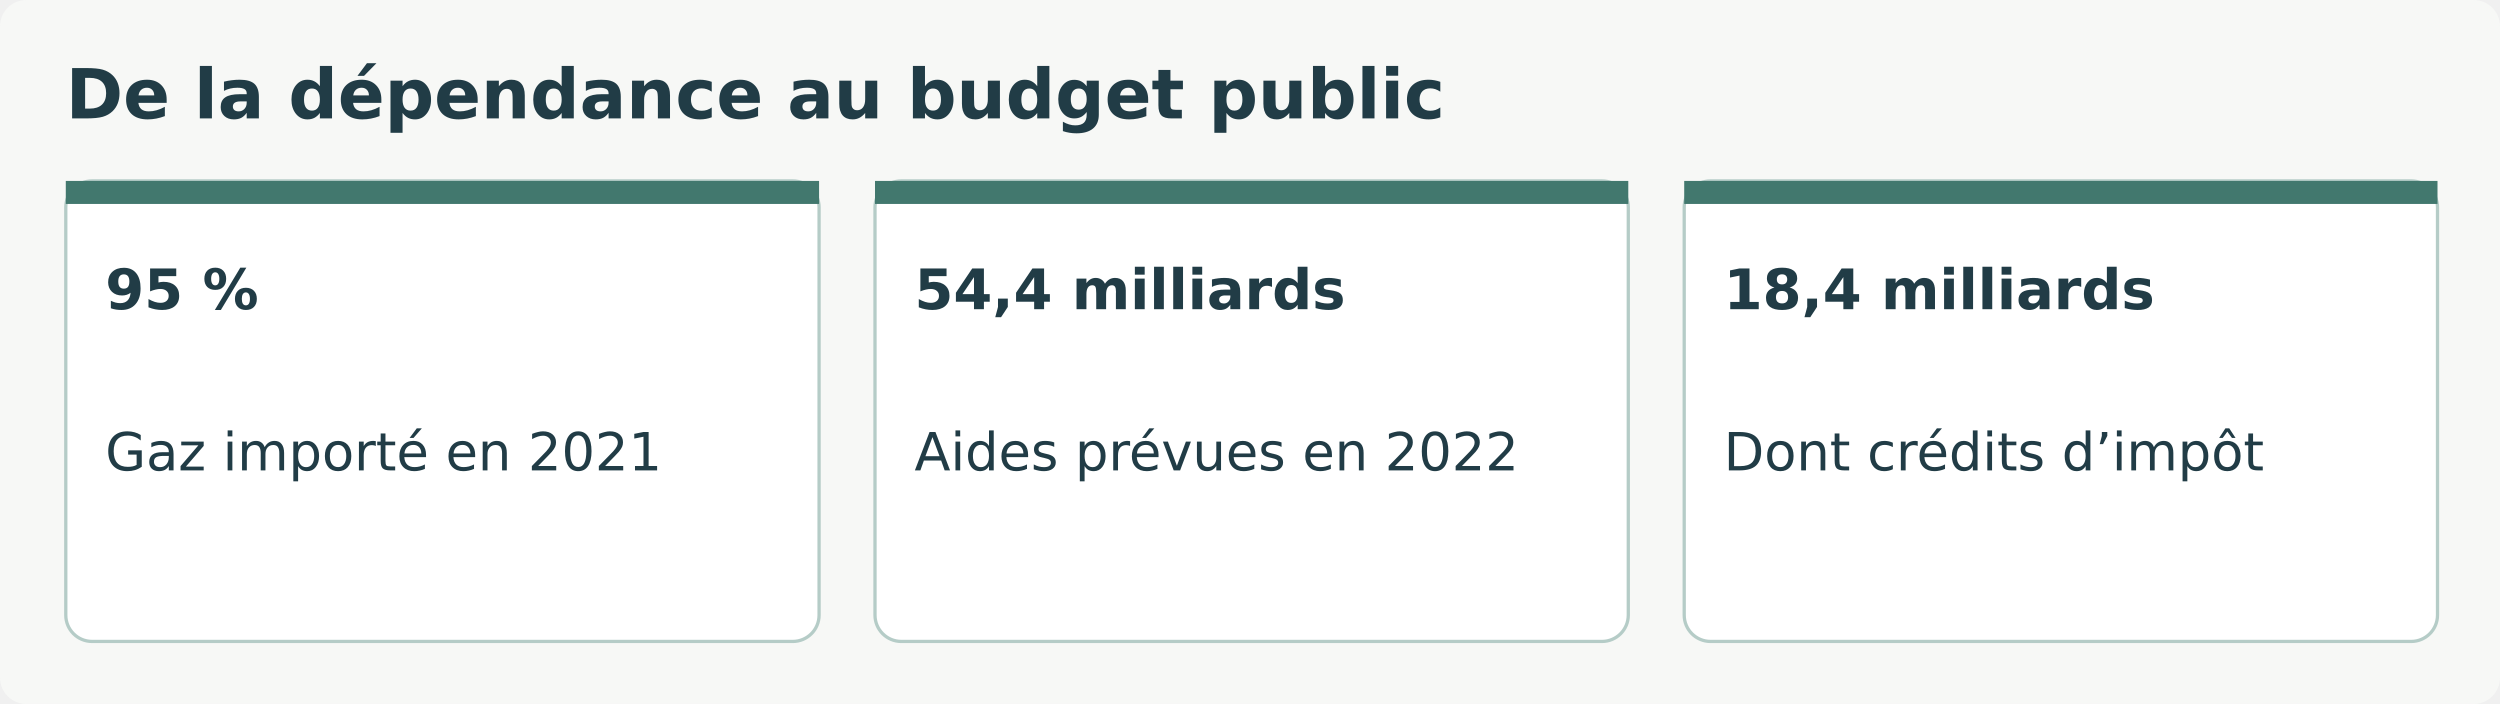
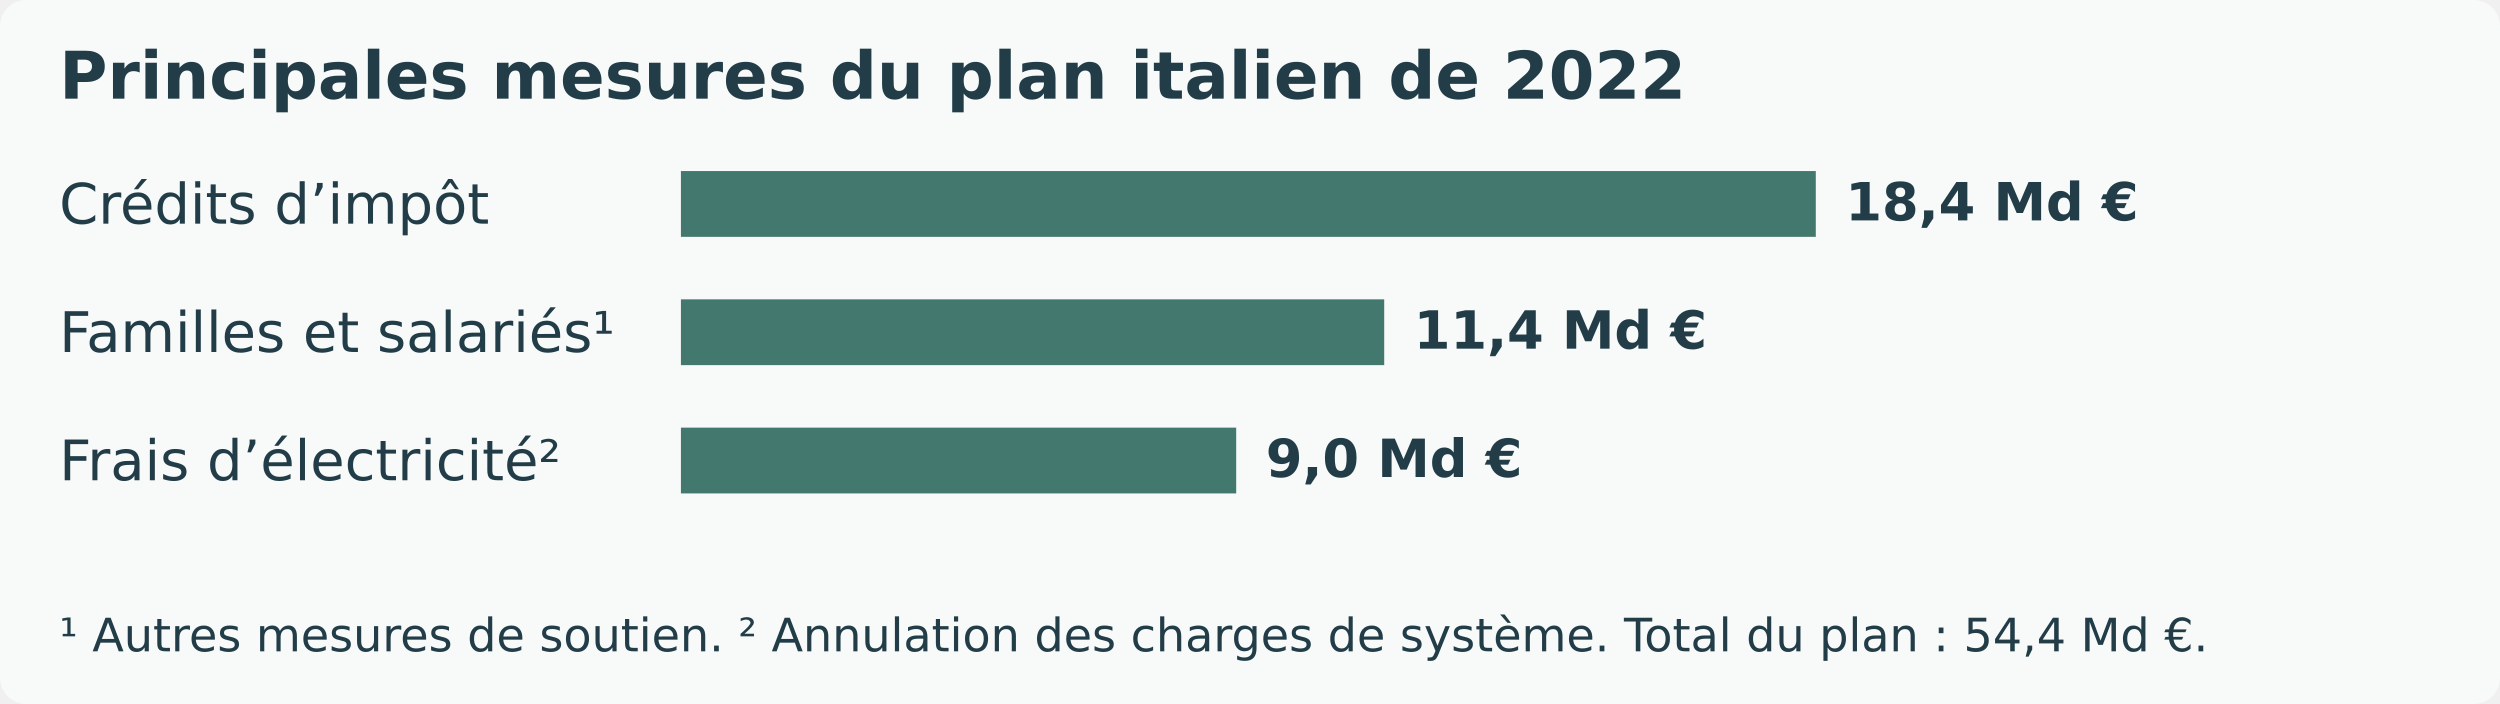
<svg xmlns="http://www.w3.org/2000/svg" width="760" height="214" viewBox="0 0 760 214">
-   <rect width="760" height="214" rx="8" fill="#f7f8f6" />
-   <text x="20" y="36" font-family="DejaVu Sans" font-weight="bold" font-size="21" fill="#213c46">De la dépendance au budget public</text>
-   <rect x="20" y="55" width="229" height="140" rx="8" fill="white" stroke="#b5ccc7" />
-   <rect x="20" y="55" width="229" height="7" fill="#42786e" />
-   <text x="32" y="94" font-family="DejaVu Sans" font-size="17" font-weight="bold" fill="#213c46">95 %</text>
-   <text x="32" y="143" font-family="DejaVu Sans" font-size="16" font-weight="normal" fill="#213c46">Gaz importé en 2021</text>
-   <rect x="266" y="55" width="229" height="140" rx="8" fill="white" stroke="#b5ccc7" />
-   <rect x="266" y="55" width="229" height="7" fill="#42786e" />
-   <text x="278" y="94" font-family="DejaVu Sans" font-size="17" font-weight="bold" fill="#213c46">54,4 milliards</text>
-   <text x="278" y="143" font-family="DejaVu Sans" font-size="16" font-weight="normal" fill="#213c46">Aides prévues en 2022</text>
-   <rect x="512" y="55" width="229" height="140" rx="8" fill="white" stroke="#b5ccc7" />
-   <rect x="512" y="55" width="229" height="7" fill="#42786e" />
-   <text x="524" y="94" font-family="DejaVu Sans" font-size="17" font-weight="bold" fill="#213c46">18,4 milliards</text>
-   <text x="524" y="143" font-family="DejaVu Sans" font-size="16" font-weight="normal" fill="#213c46">Dont crédits d’impôt</text>
+   <rect width="760" height="214" rx="8" fill="#f7faf9" />
+   <text x="18" y="30" font-family="DejaVu Sans, sans-serif" font-size="20" font-weight="700" fill="#223d48">Principales mesures du plan italien de 2022</text>
+   <text x="18" y="68" font-family="DejaVu Sans, sans-serif" font-size="17" font-weight="400" fill="#223d48">Crédits d’impôt</text>
+   <rect x="207" y="52" height="20" width="345.0" fill="#42786e" />
+   <text x="561.0" y="67" font-family="DejaVu Sans, sans-serif" font-size="16" font-weight="700" fill="#223d48">18,4 Md €</text>
+   <text x="18" y="107" font-family="DejaVu Sans, sans-serif" font-size="17" font-weight="400" fill="#223d48">Familles et salariés¹</text>
+   <rect x="207" y="91" height="20" width="213.8" fill="#42786e" />
+   <text x="429.8" y="106" font-family="DejaVu Sans, sans-serif" font-size="16" font-weight="700" fill="#223d48">11,4 Md €</text>
+   <text x="18" y="146" font-family="DejaVu Sans, sans-serif" font-size="17" font-weight="400" fill="#223d48">Frais d’électricité²</text>
+   <rect x="207" y="130" height="20" width="168.8" fill="#42786e" />
+   <text x="384.8" y="145" font-family="DejaVu Sans, sans-serif" font-size="16" font-weight="700" fill="#223d48">9,0 Md €</text>
+   <text x="18" y="198" font-family="DejaVu Sans, sans-serif" font-size="14" font-weight="400" fill="#223d48">¹ Autres mesures de soutien.  ² Annulation des charges de système.  Total du plan : 54,4 Md €.</text>
</svg>
